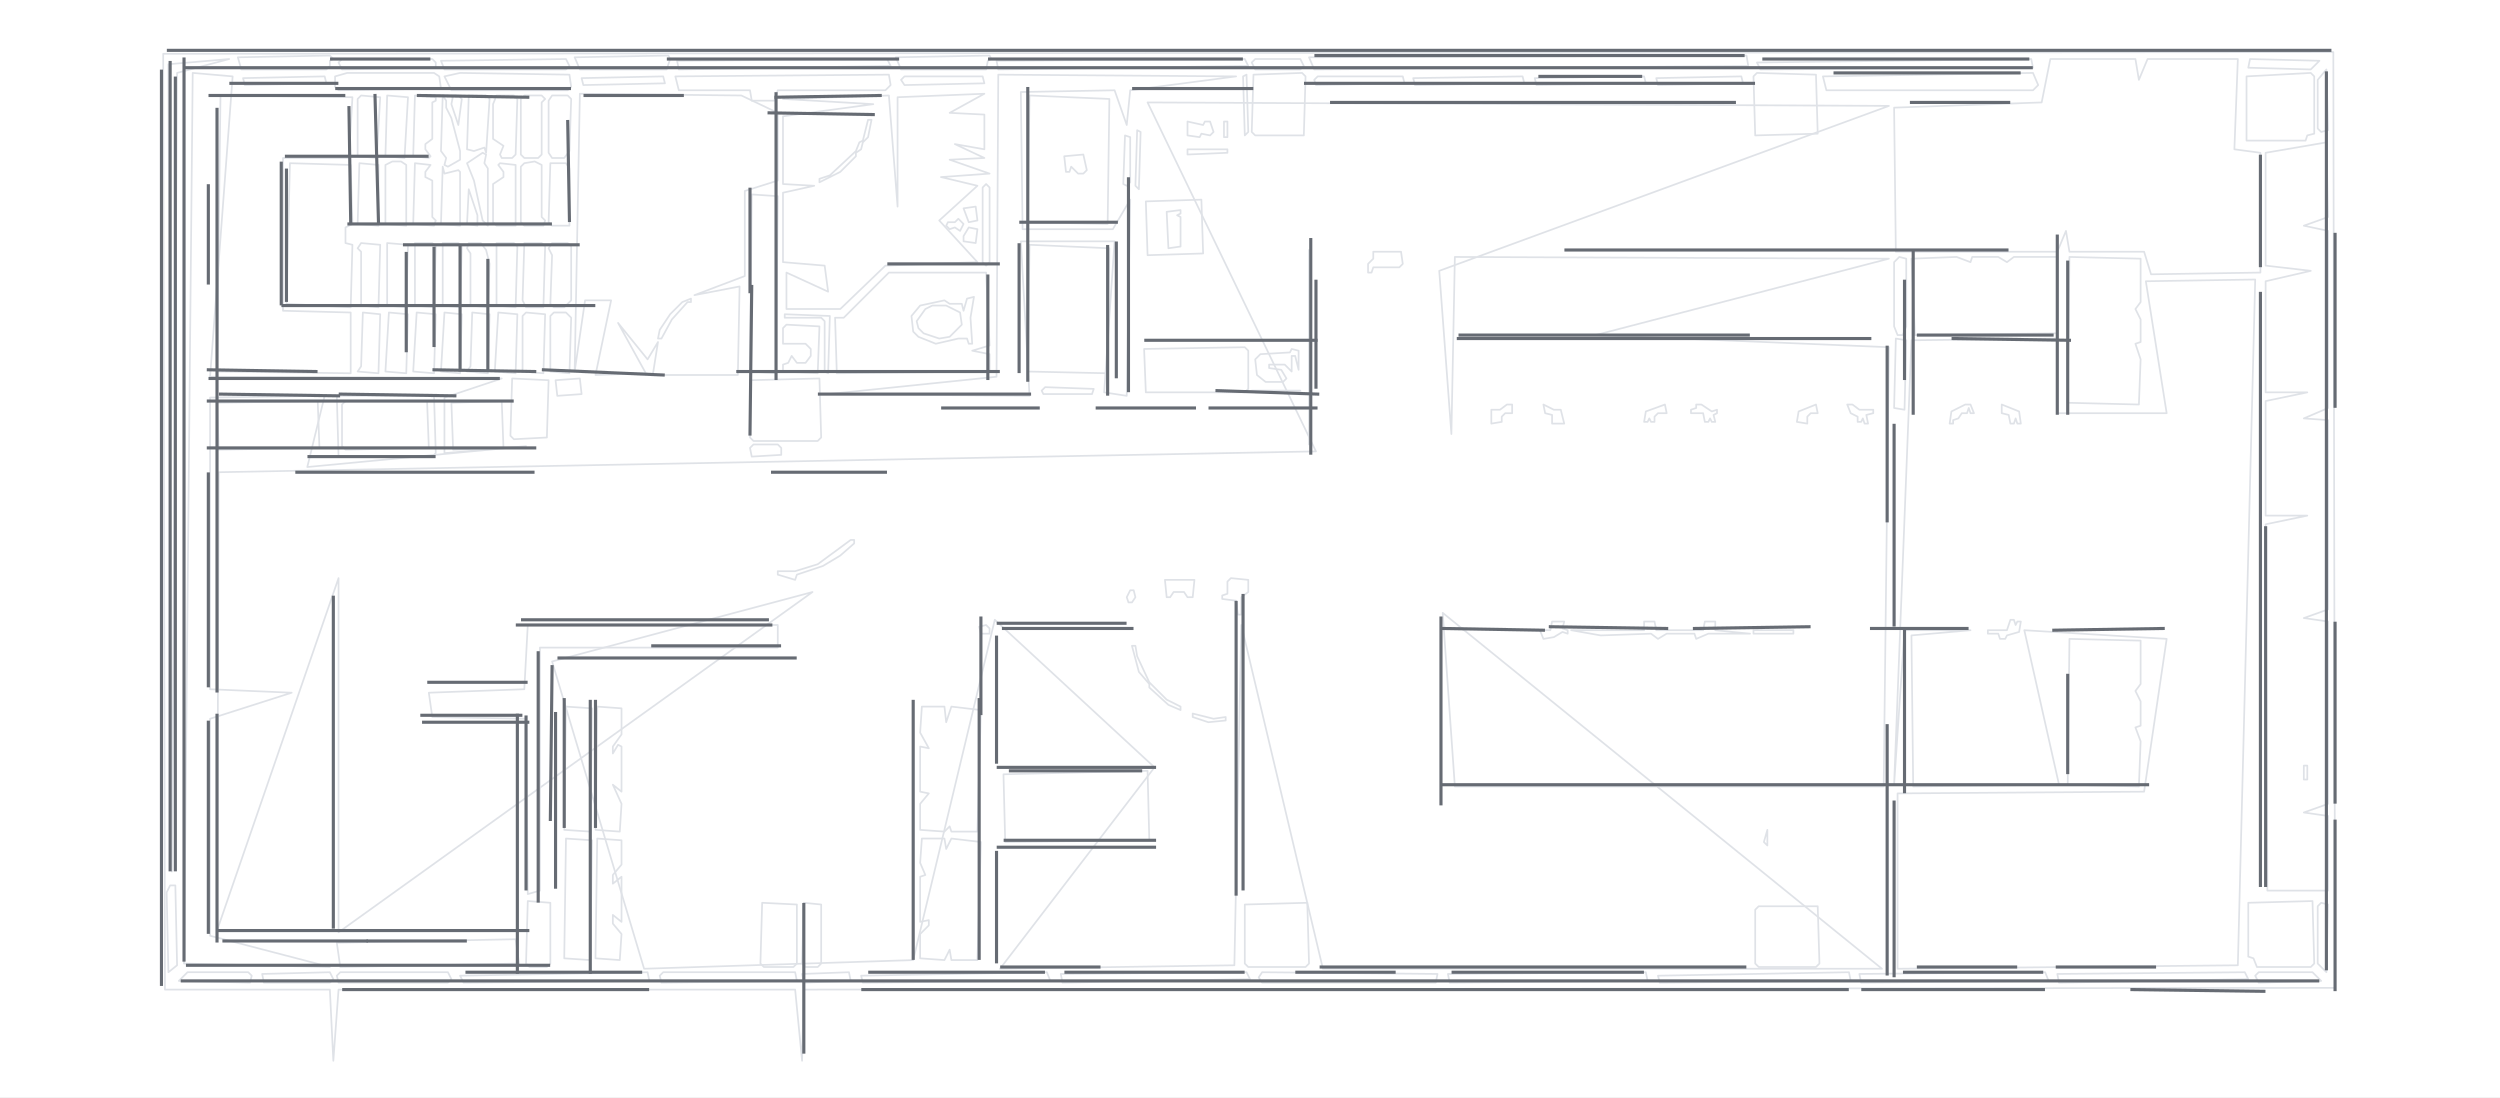
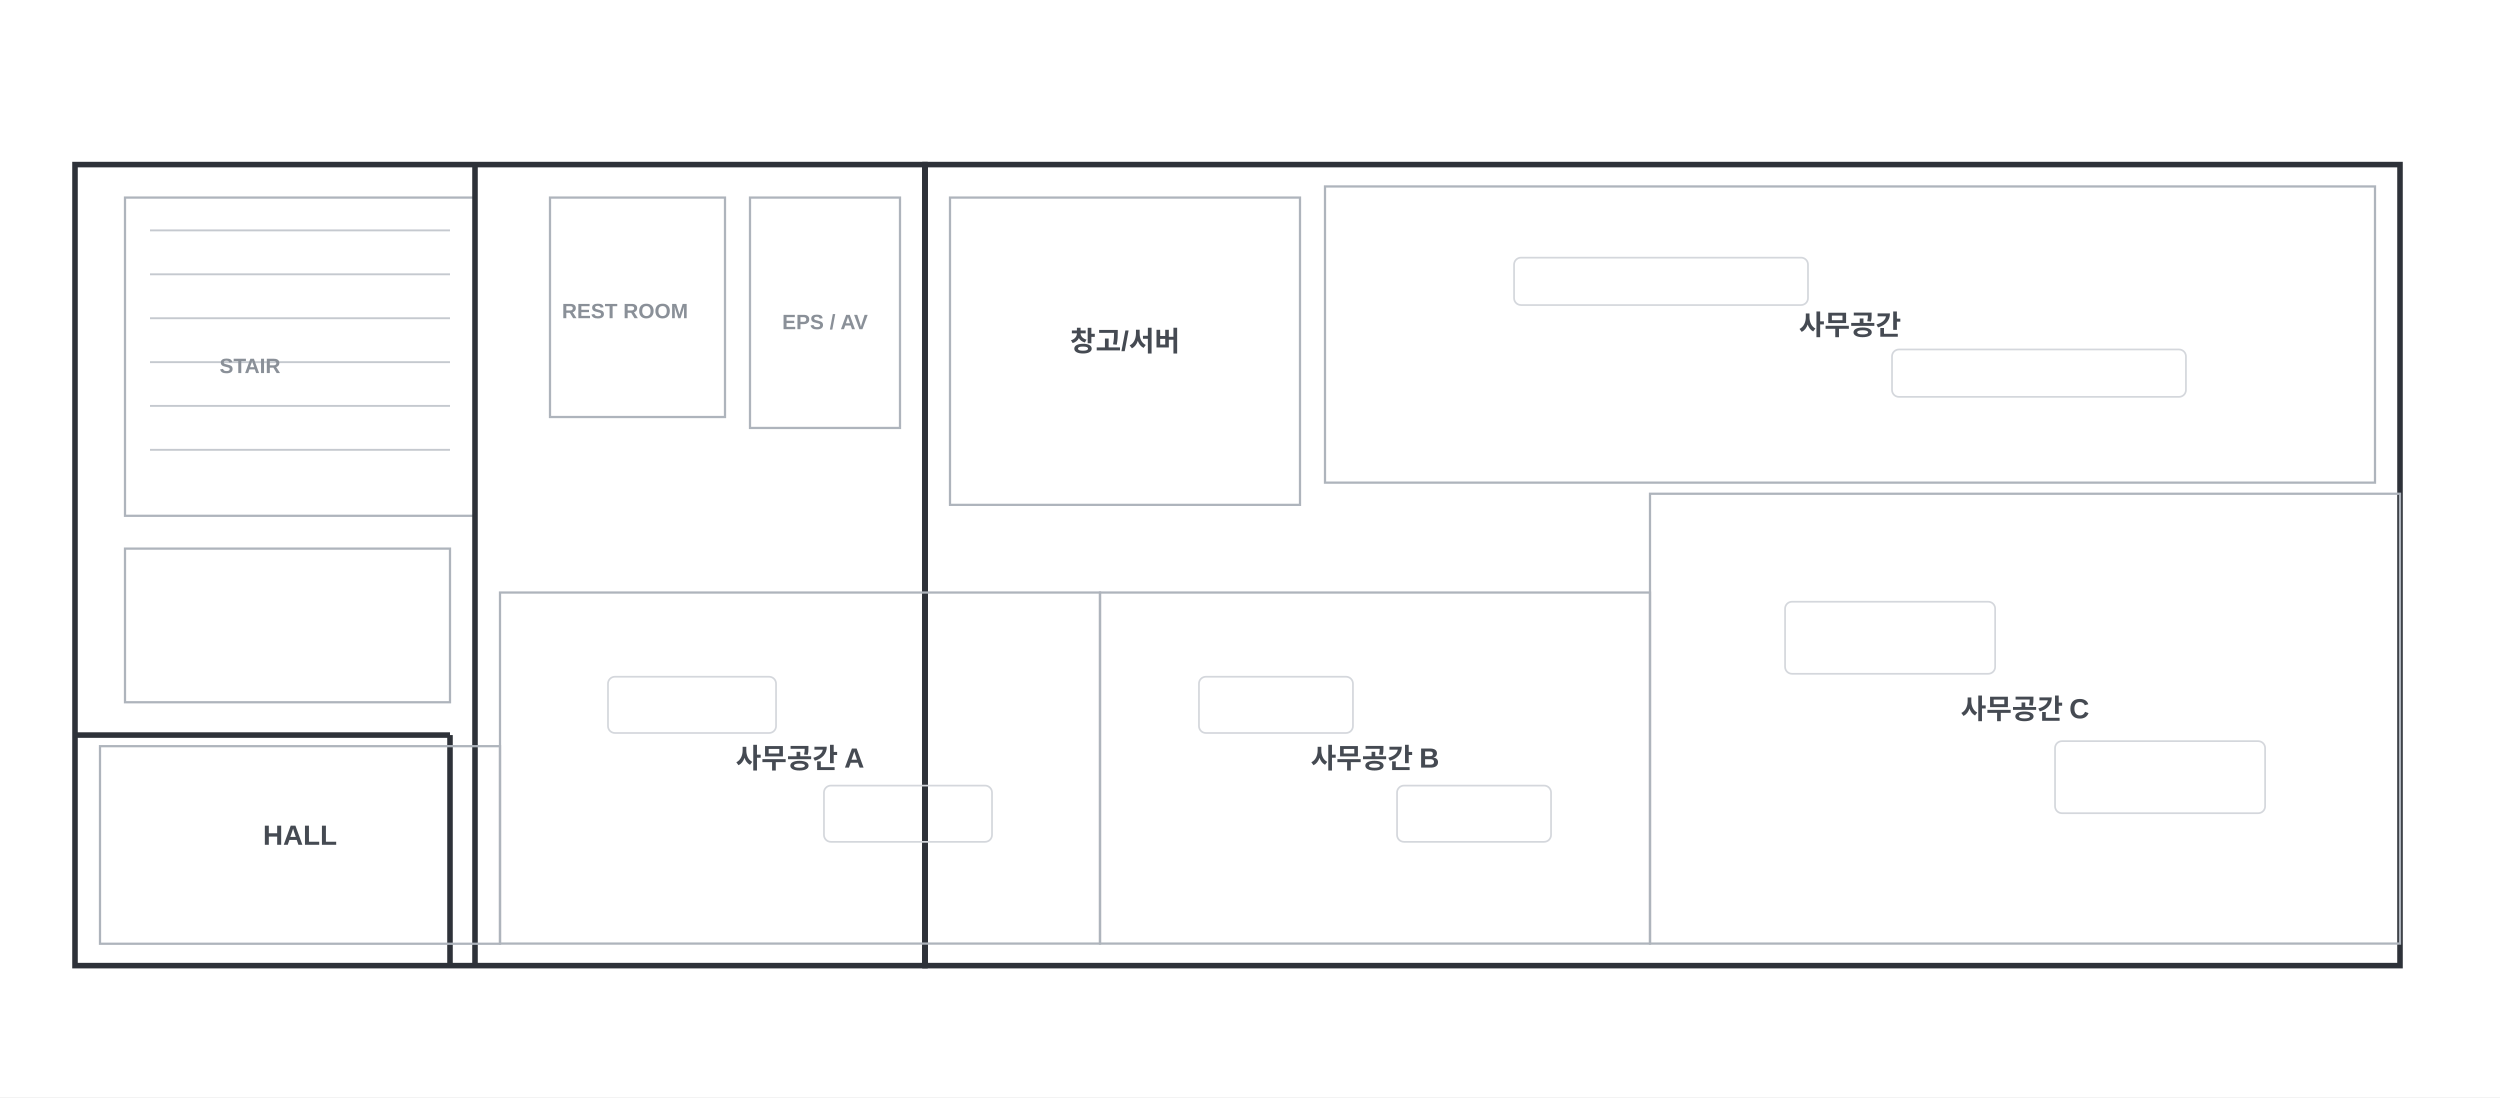
- <svg xmlns="http://www.w3.org/2000/svg" viewBox="0 0 1440 632" preserveAspectRatio="xMidYMid meet" role="img" aria-label="floor plan">
-   <rect width="100%" height="100%" fill="#fff" />
-   <g fill="none" stroke="#dfe2e7" stroke-width="1" vector-effect="non-scaling-stroke" stroke-linejoin="round" stroke-linecap="round">
-     <path d="M 1299,562 L 1301,560 L 1332,560 L 1337,565 L 1301,566 Z" />
-     <path d="M 1185,561 L 1293,560 L 1295,564 L 1186,566 Z" />
-     <path d="M 1071,561 L 1178,560 L 1180,565 L 1072,566 Z" />
-     <path d="M 955,562 L 1065,560 L 1066,565 L 956,566 Z" />
-     <path d="M 834,561 L 948,560 L 949,565 L 835,566 Z" />
-     <path d="M 725,563 L 727,560 L 828,561 L 827,566 L 727,566 Z" />
-     <path d="M 611,561 L 718,560 L 720,564 L 612,566 Z" />
-     <path d="M 496,562 L 603,560 L 605,565 L 497,566 Z" />
-     <path d="M 462,561 L 489,560 L 490,565 L 463,566 Z" />
-     <path d="M 380,562 L 382,560 L 458,560 L 459,565 L 381,566 Z" />
-     <path d="M 265,562 L 373,560 L 374,565 L 267,566 Z" />
-     <path d="M 194,562 L 196,560 L 258,560 L 260,564 L 258,566 L 195,566 Z" />
-     <path d="M 151,561 L 190,560 L 192,564 L 190,566 L 152,566 Z" />
-     <path d="M 103,565 L 108,560 L 143,560 L 145,562 L 144,566 Z" />
-     <path d="M 194,543 L 297,541 L 299,555 L 196,557 Z" />
-     <path d="M 1011,524 L 1013,522 L 1047,522 L 1048,555 L 1046,557 L 1013,557 L 1011,555 Z" />
-     <path d="M 1337,520 L 1341,521 L 1340,560 L 1335,555 L 1335,522 Z" />
-     <path d="M 717,521 L 753,520 L 754,555 L 752,557 L 719,557 L 717,555 Z" />
-     <path d="M 463,520 L 473,521 L 473,555 L 471,557 L 464,557 L 462,555 Z" />
-     <path d="M 439,520 L 459,521 L 459,555 L 457,557 L 440,557 L 438,555 Z" />
-     <path d="M 1295,520 L 1332,519 L 1333,555 L 1331,557 L 1300,557 L 1298,552 L 1295,551 Z" />
-     <path d="M 304,519 L 317,520 L 317,555 L 315,557 L 305,557 L 303,555 Z" />
-     <path d="M 101,510 L 102,556 L 97,560 L 96,514 L 98,510 Z" />
-     <path d="M 531,483 L 544,483 L 545,489 L 548,483 L 565,485 L 563,553 L 548,553 L 547,547 L 544,553 L 530,552 L 530,538 L 535,533 L 535,530 L 530,531 L 530,505 L 533,504 L 530,497 Z" />
-     <path d="M 344,483 L 358,484 L 358,498 L 353,504 L 353,509 L 358,505 L 358,531 L 353,527 L 353,532 L 358,538 L 357,553 L 343,552 Z" />
-     <path d="M 326,483 L 341,484 L 340,553 L 325,552 Z" />
-     <path d="M 1018,478 L 1018,487 L 1016,485 Z" />
-     <path d="M 578,446 L 661,444 L 662,484 L 579,485 Z" />
-     <path d="M 1327,441 L 1327,449 L 1329,449 L 1329,441 Z" />
-     <path d="M 687,411 L 687,413 L 696,416 L 706,415 L 706,413 L 699,414 Z" />
-     <path d="M 531,407 L 544,407 L 545,416 L 548,407 L 565,409 L 563,479 L 548,479 L 547,476 L 544,479 L 530,478 L 530,463 L 535,457 L 530,456 L 530,430 L 535,431 L 530,422 Z" />
-     <path d="M 344,407 L 358,408 L 358,423 L 353,430 L 353,434 L 356,429 L 358,430 L 358,456 L 353,452 L 358,463 L 357,479 L 343,478 Z" />
-     <path d="M 326,407 L 341,408 L 340,479 L 325,478 Z" />
-     <path d="M 652,372 L 656,387 L 662,394 L 662,396 L 673,406 L 680,409 L 680,407 L 672,403 L 662,393 L 655,378 L 654,372 Z" />
-     <path d="M 1192,368 L 1233,369 L 1233,394 L 1230,398 L 1233,404 L 1233,418 L 1230,419 L 1233,427 L 1232,453 L 1191,452 Z" />
-     <path d="M 1010,363 L 1010,365 L 1033,365 L 1033,363 Z" />
-     <path d="M 564,361 L 568,360 L 570,362 L 570,365 L 565,365 Z" />
-     <path d="M 448,360 L 448,373 L 311,373 L 311,513 L 304,515 L 303,414 L 249,413 L 247,399 L 302,397 L 304,360 Z" />
-     <path d="M 905,363 L 922,366 L 951,365 L 955,368 L 960,365 L 976,365 L 977,368 L 984,365 L 1008,365 L 988,363 L 988,358 L 982,358 L 981,363 L 954,363 L 953,358 L 947,358 L 947,363 Z" />
-     <path d="M 887,363 L 889,368 L 895,367 L 900,364 L 903,365 L 903,363 L 900,362 L 901,358 L 894,358 L 893,363 Z" />
-     <path d="M 1164,358 L 1162,358 L 1161,360 L 1160,357 L 1158,357 L 1156,363 L 1145,363 L 1145,365 L 1151,365 L 1152,368 L 1155,368 L 1156,366 L 1163,364 Z" />
-     <path d="M 653,340 L 651,340 L 649,344 L 650,347 L 652,347 L 654,344 Z" />
-     <path d="M 709,333 L 707,335 L 707,342 L 704,343 L 704,345 L 712,346 L 713,354 L 715,354 L 715,344 L 719,341 L 719,334 Z" />
-     <path d="M 671,334 L 672,344 L 674,344 L 676,341 L 682,341 L 684,344 L 687,344 L 688,334 Z" />
-     <path d="M 492,311 L 490,311 L 471,325 L 458,329 L 448,329 L 448,331 L 458,334 L 459,331 L 474,326 L 484,320 L 492,313 Z" />
-     <path d="M 432,258 L 434,256 L 448,256 L 450,258 L 450,262 L 433,263 Z" />
-     <path d="M 1153,233 L 1153,238 L 1157,239 L 1158,244 L 1160,244 L 1161,241 L 1162,244 L 1164,244 L 1163,237 Z" />
-     <path d="M 1135,233 L 1132,233 L 1124,237 L 1123,244 L 1125,244 L 1125,242 L 1128,241 L 1130,238 L 1133,238 L 1134,235 L 1135,238 L 1137,238 Z" />
-     <path d="M 1064,233 L 1066,238 L 1070,240 L 1070,243 L 1072,243 L 1073,241 L 1074,244 L 1076,244 L 1075,239 L 1079,238 L 1079,236 L 1071,236 L 1067,233 Z" />
-     <path d="M 1046,233 L 1036,237 L 1035,243 L 1041,244 L 1041,240 L 1043,238 L 1047,238 Z" />
-     <path d="M 974,236 L 974,238 L 981,238 L 982,243 L 984,243 L 985,241 L 986,243 L 988,243 L 987,239 L 989,238 L 989,236 L 986,237 L 980,233 L 977,233 L 977,235 Z" />
-     <path d="M 959,233 L 948,237 L 947,243 L 949,243 L 950,241 L 951,243 L 953,243 L 953,240 L 955,238 L 960,238 Z" />
-     <path d="M 889,233 L 890,238 L 894,239 L 894,244 L 901,244 L 899,236 L 895,236 Z" />
-     <path d="M 871,233 L 868,233 L 864,236 L 859,236 L 859,244 L 865,243 L 865,240 L 867,238 L 871,238 Z" />
-     <path d="M 260,232 L 289,231 L 290,258 L 261,259 Z" />
-     <path d="M 197,233 L 199,231 L 246,231 L 247,258 L 199,259 L 197,257 Z" />
-     <path d="M 125,232 L 183,231 L 184,258 L 126,259 Z" />
-     <path d="M 194,228 L 195,263 L 249,263 L 251,261 L 250,228 Z" />
-     <path d="M 721,225 L 749,225 Z" />
-     <path d="M 600,225 L 602,223 L 630,224 L 629,227 L 601,227 Z" />
-     <path d="M 432,219 L 472,218 L 473,252 L 471,254 L 434,254 L 432,252 Z" />
-     <path d="M 320,219 L 334,218 L 335,227 L 321,228 Z" />
-     <path d="M 295,218 L 316,219 L 315,252 L 296,253 L 294,251 Z" />
-     <path d="M 748,202 L 748,213 L 746,205 L 744,205 L 744,214 L 740,210 L 731,210 L 731,212 L 738,213 L 741,218 L 739,220 L 729,220 L 724,216 L 723,207 L 726,204 L 743,203 L 744,201 Z" />
-     <path d="M 659,201 L 717,200 L 719,202 L 719,224 L 717,226 L 660,226 Z" />
-     <path d="M 1092,195 L 1098,196 L 1097,236 L 1091,235 Z" />
-     <path d="M 453,187 L 472,188 L 471,215 L 451,214 L 451,210 L 454,209 L 456,205 L 459,209 L 464,209 L 467,205 L 467,201 L 464,198 L 451,198 L 451,189 Z" />
-     <path d="M 452,181 L 478,182 L 477,215 L 475,214 L 475,185 L 473,183 L 452,183 Z" />
-     <path d="M 319,180 L 326,180 L 329,183 L 328,215 L 317,214 L 317,182 Z" />
-     <path d="M 303,180 L 314,181 L 313,215 L 301,214 L 301,182 Z" />
-     <path d="M 287,180 L 298,181 L 297,215 L 285,214 Z" />
-     <path d="M 272,180 L 282,181 L 281,215 L 269,214 L 271,211 Z" />
-     <path d="M 256,180 L 266,181 L 265,215 L 254,214 Z" />
-     <path d="M 240,180 L 251,181 L 250,215 L 238,214 Z" />
-     <path d="M 224,180 L 235,181 L 234,215 L 222,214 Z" />
-     <path d="M 209,180 L 219,181 L 218,215 L 206,214 L 208,211 Z" />
-     <path d="M 528,185 L 533,178 L 537,176 L 545,176 L 553,180 L 554,187 L 547,194 L 541,195 L 532,192 L 529,189 Z" />
-     <path d="M 398,172 L 393,174 L 386,181 L 380,190 L 379,195 L 381,195 L 387,184 L 396,174 L 398,174 Z" />
-     <path d="M 561,171 L 557,172 L 555,179 L 554,175 L 547,175 L 544,173 L 530,176 L 525,182 L 526,191 L 529,194 L 539,198 L 552,195 L 557,195 L 558,198 L 560,198 L 559,183 Z" />
-     <path d="M 1299,161 L 1289,556 L 1093,558 L 1093,457 L 1235,456 L 1248,368 L 1166,363 L 1186,452 L 1102,453 L 1101,366 L 1135,363 L 1097,363 L 1091,452 L 1101,196 L 1185,195 L 1185,238 L 1248,238 L 1236,162 Z" />
-     <path d="M 481,183 L 486,183 L 512,157 L 568,157 L 570,199 L 560,202 L 570,204 L 570,214 L 482,215 Z" />
-     <path d="M 1192,148 L 1233,149 L 1233,174 L 1230,178 L 1233,184 L 1233,197 L 1230,198 L 1233,207 L 1232,233 L 1191,232 Z" />
-     <path d="M 1101,149 L 1127,148 L 1135,151 L 1136,148 L 1151,148 L 1156,151 L 1160,148 L 1185,148 L 1185,192 L 1103,193 Z" />
-     <path d="M 1094,148 L 1098,149 L 1098,188 L 1096,193 L 1093,193 L 1091,188 L 1091,151 Z" />
-     <path d="M 788,157 L 790,157 L 791,154 L 806,154 L 808,152 L 807,145 L 791,145 L 791,149 L 788,152 Z" />
-     <path d="M 754,144 L 754,256 Z" />
-     <path d="M 593,141 L 639,143 L 638,215 L 592,214 Z" />
-     <path d="M 318,140 L 327,140 L 329,142 L 329,173 L 325,177 L 319,177 L 317,175 L 318,147 L 316,143 Z" />
-     <path d="M 302,140 L 312,140 L 314,142 L 313,177 L 303,177 L 301,173 Z" />
-     <path d="M 286,140 L 296,140 L 298,142 L 297,177 L 286,176 Z" />
-     <path d="M 270,140 L 277,140 L 280,144 L 282,152 L 281,177 L 271,176 L 271,146 L 269,143 Z" />
-     <path d="M 255,140 L 264,140 L 266,142 L 265,177 L 255,176 Z" />
-     <path d="M 239,140 L 249,140 L 251,142 L 250,177 L 239,176 Z" />
-     <path d="M 223,140 L 235,141 L 234,177 L 223,176 Z" />
-     <path d="M 208,140 L 219,141 L 218,177 L 208,176 L 208,145 L 206,143 Z" />
-     <path d="M 558,131 L 563,132 L 562,140 L 555,139 L 555,136 Z" />
-     <path d="M 555,129 L 553,133 L 550,131 L 547,132 L 545,130 L 546,128 L 550,128 L 552,126 Z" />
-     <path d="M 680,121 L 672,122 L 673,143 L 680,142 L 680,125 L 678,124 L 680,123 Z" />
-     <path d="M 555,120 L 562,119 L 563,127 L 558,128 Z" />
-     <path d="M 660,116 L 692,115 L 693,146 L 661,147 Z" />
-     <path d="M 433,112 L 448,113 L 447,215 L 432,214 Z" />
-     <path d="M 270,109 L 275,124 L 275,130 L 269,129 Z" />
-     <path d="M 568,106 L 570,108 L 570,151 L 568,153 L 566,151 L 566,108 Z" />
-     <path d="M 255,96 L 256,100 L 264,98 L 265,99 L 265,130 L 254,129 Z" />
-     <path d="M 317,94 L 326,94 L 328,97 L 328,130 L 318,130 L 316,128 Z" />
-     <path d="M 288,94 L 297,95 L 297,130 L 286,130 L 284,128 L 284,106 L 290,102 L 290,99 L 287,95 Z" />
-     <path d="M 239,94 L 248,95 L 245,99 L 245,102 L 249,104 L 249,125 L 251,127 L 250,130 L 238,129 Z" />
-     <path d="M 207,94 L 218,95 L 218,130 L 206,129 Z" />
-     <path d="M 302,94 L 308,93 L 312,95 L 312,125 L 314,127 L 313,130 L 302,130 L 300,128 L 300,96 Z" />
-     <path d="M 226,93 L 231,93 L 234,95 L 234,130 L 222,129 L 222,95 Z" />
-     <path d="M 167,94 L 202,95 L 203,129 L 199,131 L 199,140 L 203,141 L 202,177 L 165,175 Z" />
-     <path d="M 613,90 L 614,99 L 616,99 L 617,96 L 621,100 L 624,100 L 626,98 L 624,89 Z" />
-     <path d="M 278,88 L 280,89 L 279,94 L 281,97 L 281,130 L 278,127 L 273,104 L 269,94 Z" />
-     <path d="M 684,86 L 684,89 L 707,88 L 707,86 Z" />
-     <path d="M 1340,82 L 1341,125 L 1327,130 L 1341,133 L 1341,235 L 1327,241 L 1341,242 L 1341,351 L 1327,356 L 1341,358 L 1341,463 L 1327,468 L 1341,470 L 1341,513 L 1306,513 L 1305,302 L 1329,297 L 1305,297 L 1305,231 L 1329,226 L 1305,226 L 1305,162 L 1331,156 L 1305,153 L 1305,88 Z" />
-     <path d="M 648,78 L 651,79 L 651,105 L 649,107 L 647,106 Z" />
-     <path d="M 655,75 L 657,76 L 656,109 L 654,107 Z" />
-     <path d="M 705,70 L 705,79 L 707,79 L 707,70 Z" />
-     <path d="M 684,70 L 684,78 L 691,79 L 692,77 L 697,78 L 699,76 L 697,70 L 694,70 L 693,72 Z" />
-     <path d="M 502,69 L 500,69 L 497,81 L 495,82 L 493,87 L 478,101 L 472,103 L 472,105 L 484,99 L 493,90 L 493,88 L 496,86 L 497,82 L 500,79 Z" />
-     <path d="M 1088,61 L 829,156 L 836,250 L 838,148 L 1088,149 L 919,193 L 1088,200 L 1085,453 L 838,453 L 831,353 L 1084,558 L 762,558 L 715,360 L 711,556 L 576,558 L 665,442 L 573,357 L 526,553 L 371,558 L 318,381 L 468,341 L 195,537 L 195,333 L 125,536 L 126,272 L 758,260 L 661,59 Z" />
-     <path d="M 593,55 L 639,57 L 638,129 L 592,128 Z" />
-     <path d="M 318,55 L 327,55 L 329,57 L 328,87 L 325,91 L 318,91 L 316,88 L 316,58 Z" />
-     <path d="M 302,55 L 312,55 L 314,57 L 312,59 L 312,89 L 310,91 L 302,91 L 300,89 L 300,57 Z" />
-     <path d="M 286,55 L 296,55 L 298,57 L 297,89 L 295,91 L 289,91 L 288,89 L 290,84 L 284,80 L 284,60 Z" />
-     <path d="M 270,55 L 280,55 L 282,57 L 280,88 L 279,85 L 273,87 L 269,86 Z" />
-     <path d="M 261,55 L 264,55 L 266,57 L 264,72 L 260,60 Z" />
-     <path d="M 255,55 L 257,58 L 257,62 L 260,68 L 265,87 L 265,92 L 258,96 L 256,95 L 257,91 L 254,87 Z" />
-     <path d="M 239,55 L 251,56 L 251,58 L 249,59 L 249,80 L 245,83 L 245,86 L 248,90 L 247,91 L 238,90 Z" />
-     <path d="M 223,55 L 235,56 L 233,91 L 222,90 Z" />
-     <path d="M 208,55 L 219,56 L 217,91 L 206,90 L 206,57 Z" />
-     <path d="M 567,54 L 547,65 L 567,66 L 567,86 L 550,83 L 567,91 L 547,92 L 570,100 L 542,102 L 563,107 L 541,127 L 563,151 L 510,153 L 484,178 L 453,178 L 453,157 L 477,168 L 475,153 L 451,151 L 451,111 L 469,107 L 451,106 L 451,67 L 503,60 L 451,57 L 512,55 L 517,119 L 517,56 Z" />
-     <path d="M 334,54 L 427,55 L 448,65 L 448,104 L 429,110 L 429,159 L 400,170 L 426,165 L 425,216 L 376,216 L 379,197 L 373,207 L 356,186 L 372,215 L 343,216 L 352,173 L 337,173 L 331,214 Z" />
-     <path d="M 127,55 L 203,56 L 201,91 L 163,91 L 163,179 L 202,180 L 202,215 L 125,214 Z" />
-     <path d="M 954,45 L 1003,44 L 1004,48 L 955,49 Z" />
-     <path d="M 884,45 L 947,44 L 948,48 L 885,49 Z" />
-     <path d="M 814,45 L 877,44 L 878,48 L 815,49 Z" />
-     <path d="M 757,46 L 759,44 L 808,44 L 809,48 L 758,49 Z" />
-     <path d="M 519,46 L 521,44 L 566,44 L 567,48 L 521,49 Z" />
-     <path d="M 335,45 L 382,44 L 383,48 L 336,49 Z" />
-     <path d="M 140,45 L 187,44 L 188,48 L 141,49 Z" />
-     <path d="M 718,43 L 719,76 L 717,78 L 716,44 Z" />
-     <path d="M 1331,42 L 1333,44 L 1333,77 L 1329,78 L 1328,81 L 1294,81 L 1294,44 Z" />
-     <path d="M 1050,44 L 1171,42 L 1174,49 L 1171,52 L 1052,52 Z" />
-     <path d="M 1010,44 L 1012,42 L 1046,43 L 1047,77 L 1011,78 Z" />
-     <path d="M 722,43 L 750,42 L 752,44 L 751,78 L 723,78 L 721,76 Z" />
-     <path d="M 712,44 L 651,52 L 649,72 L 642,52 L 588,53 L 589,132 L 641,132 L 651,115 L 649,228 L 636,226 L 642,139 L 588,139 L 593,228 L 477,227 L 574,217 L 575,43 Z" />
-     <path d="M 389,44 L 512,43 L 513,49 L 510,52 L 448,52 L 446,58 L 433,58 L 432,52 L 391,52 Z" />
-     <path d="M 256,44 L 265,42 L 328,43 L 329,50 L 327,52 L 260,52 Z" />
-     <path d="M 193,44 L 200,42 L 250,42 L 253,44 L 254,51 L 195,52 L 193,50 Z" />
-     <path d="M 111,42 L 134,44 L 121,217 L 289,218 L 256,229 L 256,261 L 303,257 L 177,269 L 187,228 L 121,229 L 121,397 L 168,399 L 121,414 L 121,539 L 190,557 L 106,555 Z" />
-     <path d="M 1340,40 L 1341,75 L 1337,76 L 1335,74 L 1335,46 Z" />
-     <path d="M 1295,39 L 1296,34 L 1336,35 L 1331,40 Z" />
-     <path d="M 1091,62 L 1176,59 L 1181,34 L 1230,34 L 1232,46 L 1237,34 L 1289,34 L 1287,86 L 1302,88 L 1302,157 L 1239,158 L 1235,145 L 1192,145 L 1190,133 L 1185,145 L 1092,145 Z" />
-     <path d="M 1012,36 L 1170,34 L 1171,39 L 1014,40 Z" />
-     <path d="M 721,36 L 723,34 L 749,34 L 751,38 L 749,40 L 723,40 Z" />
-     <path d="M 574,35 L 717,34 L 719,38 L 575,40 Z" />
-     <path d="M 390,35 L 511,34 L 513,38 L 391,40 Z" />
-     <path d="M 254,35 L 326,34 L 328,38 L 326,40 L 256,40 Z" />
-     <path d="M 195,36 L 197,34 L 249,34 L 251,36 L 251,39 L 197,40 Z" />
-     <path d="M 132,34 L 102,42 L 99,502 L 97,37 Z" />
-     <path d="M 754,33 L 1006,32 L 1007,38 L 757,40 Z" />
-     <path d="M 516,33 L 570,32 L 571,34 L 569,35 L 568,40 L 519,40 Z" />
-     <path d="M 331,33 L 385,32 L 386,34 L 384,40 L 334,40 Z" />
-     <path d="M 137,33 L 190,32 L 192,34 L 190,35 L 190,38 L 188,40 L 139,40 Z" />
-     <path d="M 94,31 L 95,570 L 190,570 L 192,611 L 195,570 L 458,570 L 462,611 L 463,570 L 1345,569 L 1344,30 Z" />
+ <svg xmlns="http://www.w3.org/2000/svg" viewBox="0 0 1440 632" preserveAspectRatio="xMidYMid meet" role="img" aria-label="12층 평면도" data-floor="12">
+   <style>
+     .bg{fill:#fff}.wallbox{fill:none;stroke:#2e3239;stroke-width:3.2;vector-effect:non-scaling-stroke}.minorbox{fill:none;stroke:#aeb4bc;stroke-width:1.3;vector-effect:non-scaling-stroke}.wall{stroke:#2e3239;stroke-width:3.2;vector-effect:non-scaling-stroke}.minor{stroke:#c5c9cf;stroke-width:1.1;vector-effect:non-scaling-stroke}.furniture{fill:none;stroke:#d4d7dc;stroke-width:1;vector-effect:non-scaling-stroke}.floor-zone{cursor:pointer;outline:none}.floor-zone-hit{fill:#232176;fill-opacity:0;stroke:transparent;stroke-width:1;transition:fill-opacity .14s ease,stroke .14s ease}.floor-zone:hover .floor-zone-hit,.floor-zone:focus .floor-zone-hit{fill-opacity:.055;stroke:#232176;stroke-width:1.2}.floor-zone.is-selected .floor-zone-hit{fill-opacity:.105;stroke:#232176;stroke-width:2}.zone-label{font:700 16px Arial,sans-serif;fill:#454a52;pointer-events:none;text-anchor:middle}.zone-sub{font:600 11px Arial,sans-serif;fill:#8a9098;pointer-events:none;text-anchor:middle}.core-label{font:700 12px Arial,sans-serif;fill:#8a9098}.zone-treatment.is-selected .floor-zone-hit{fill-opacity:.11}.zone-waiting.is-selected .floor-zone-hit{fill-opacity:.08}
+     </style>
+   <rect class="bg" width="100%" height="100%" />
+   <rect class="wallbox" x="43.2" y="94.8" width="489.6" height="461.4" rx="0" />
+   <rect class="minorbox" x="72.0" y="113.8" width="201.6" height="183.3" rx="0" />
+   <line class="minor" x1="86.4" y1="132.7" x2="259.2" y2="132.7" />
+   <line class="minor" x1="86.4" y1="158.0" x2="259.2" y2="158.0" />
+   <line class="minor" x1="86.4" y1="183.3" x2="259.2" y2="183.3" />
+   <line class="minor" x1="86.4" y1="208.6" x2="259.2" y2="208.6" />
+   <line class="minor" x1="86.4" y1="233.8" x2="259.2" y2="233.8" />
+   <line class="minor" x1="86.4" y1="259.1" x2="259.2" y2="259.1" />
+   <rect class="minorbox" x="316.8" y="113.8" width="100.8" height="126.4" rx="0" />
+   <rect class="minorbox" x="432.0" y="113.8" width="86.4" height="132.7" rx="0" />
+   <rect class="minorbox" x="72.0" y="316.0" width="187.2" height="88.5" rx="0" />
+   <line class="wall" x1="273.6" y1="94.8" x2="273.6" y2="556.2" />
+   <line class="wall" x1="532.8" y1="94.8" x2="532.8" y2="556.2" />
+   <line class="wall" x1="43.2" y1="423.4" x2="259.2" y2="423.4" />
+   <line class="wall" x1="259.2" y1="423.4" x2="259.2" y2="556.2" />
+   <rect class="wallbox" x="532.8" y="94.8" width="849.6" height="461.4" rx="0" />
+   <rect class="minorbox" x="57.6" y="429.8" width="230.4" height="113.8" />
+   <rect class="minorbox" x="547.2" y="113.8" width="201.6" height="177.0" />
+   <rect class="minorbox" x="288.0" y="341.3" width="345.6" height="202.2" />
+   <rect class="minorbox" x="633.6" y="341.3" width="316.8" height="202.2" />
+   <rect class="minorbox" x="950.4" y="284.4" width="432.0" height="259.1" />
+   <rect class="minorbox" x="763.2" y="107.4" width="604.8" height="170.6" />
+   <rect class="furniture" x="350.2" y="389.8" width="96.8" height="32.4" rx="4" />
+   <rect class="furniture" x="474.6" y="452.5" width="96.8" height="32.4" rx="4" />
+   <rect class="furniture" x="690.6" y="389.8" width="88.7" height="32.4" rx="4" />
+   <rect class="furniture" x="804.7" y="452.5" width="88.7" height="32.4" rx="4" />
+   <rect class="furniture" x="1028.2" y="346.6" width="121.0" height="41.5" rx="4" />
+   <rect class="furniture" x="1183.7" y="426.9" width="121.0" height="41.5" rx="4" />
+   <rect class="furniture" x="872.1" y="148.4" width="169.3" height="27.3" rx="4" />
+   <rect class="furniture" x="1089.8" y="201.3" width="169.3" height="27.3" rx="4" />
+   <g class="floor-zone zone-common" tabindex="0" role="button" data-zone-key="hall" data-zone-label="HALL" data-zone-type="common" data-zone-bounds="4,68,16,18" aria-label="HALL">
+     <path class="floor-zone-hit" d="M 57.6 429.8 H 288.0 V 543.5 H 57.6 Z" />
+     <text class="zone-label" x="172.8" y="486.6">HALL</text>
  </g>
-   <g fill="none" stroke="#666b73" stroke-width="1.8" vector-effect="non-scaling-stroke" stroke-linecap="square">
-     <line x1="97" y1="29" x2="1342" y2="29" />
-     <line x1="105" y1="565" x2="1335" y2="565" />
-     <line x1="107" y1="39" x2="1170" y2="39" />
-     <line x1="497" y1="570" x2="1064" y2="570" />
-     <line x1="93" y1="567" x2="93" y2="41" />
-     <line x1="106" y1="553" x2="106" y2="34" />
-     <line x1="1340" y1="558" x2="1340" y2="42" />
-     <line x1="98" y1="501" x2="98" y2="36" />
-     <line x1="101" y1="501" x2="101" y2="45" />
-     <line x1="831" y1="452" x2="1237" y2="452" />
-     <line x1="1302" y1="510" x2="1302" y2="169" />
-     <line x1="125" y1="398" x2="125" y2="63" />
-     <line x1="752" y1="48" x2="1010" y2="48" />
-     <line x1="902" y1="144" x2="1156" y2="144" />
-     <line x1="758" y1="32" x2="1004" y2="32" />
-     <line x1="761" y1="557" x2="1005" y2="557" />
-     <line x1="840" y1="195" x2="1077" y2="195" />
-     <line x1="767" y1="59" x2="999" y2="59" />
-     <line x1="108" y1="556" x2="316" y2="556" />
-     <line x1="1305" y1="510" x2="1305" y2="304" />
-     <line x1="192" y1="534" x2="192" y2="344" />
-     <line x1="120" y1="258" x2="308" y2="258" />
-     <line x1="163" y1="176" x2="342" y2="176" />
-     <line x1="126" y1="536" x2="304" y2="536" />
-     <line x1="198" y1="570" x2="373" y2="570" />
-     <line x1="120" y1="231" x2="295" y2="231" />
-     <line x1="716" y1="512" x2="716" y2="343" />
-     <line x1="712" y1="515" x2="712" y2="347" />
-     <line x1="592" y1="219" x2="592" y2="51" />
-     <line x1="841" y1="193" x2="1007" y2="193" />
-     <line x1="121" y1="218" x2="287" y2="218" />
-     <line x1="447" y1="218" x2="447" y2="54" />
-     <line x1="340" y1="560" x2="340" y2="404" />
-     <line x1="1016" y1="34" x2="1168" y2="34" />
-     <line x1="425" y1="214" x2="575" y2="214" />
-     <line x1="564" y1="552" x2="564" y2="403" />
-     <line x1="526" y1="552" x2="526" y2="404" />
-     <line x1="298" y1="560" x2="298" y2="412" />
-     <line x1="298" y1="360" x2="444" y2="360" />
-     <line x1="570" y1="34" x2="715" y2="34" />
-     <line x1="1087" y1="561" x2="1087" y2="418" />
-     <line x1="310" y1="519" x2="310" y2="376" />
-     <line x1="301" y1="357" x2="442" y2="357" />
-     <line x1="322" y1="379" x2="458" y2="379" />
-     <line x1="171" y1="272" x2="307" y2="272" />
-     <line x1="194" y1="51" x2="328" y2="51" />
-     <line x1="385" y1="34" x2="517" y2="34" />
-     <line x1="125" y1="542" x2="125" y2="412" />
-     <line x1="755" y1="261" x2="755" y2="138" />
-     <line x1="650" y1="225" x2="650" y2="103" />
-     <line x1="120" y1="395" x2="120" y2="273" />
-     <line x1="472" y1="227" x2="593" y2="227" />
-     <line x1="120" y1="537" x2="120" y2="416" />
-     <line x1="201" y1="129" x2="317" y2="129" />
-     <line x1="1091" y1="360" x2="1091" y2="245" />
-     <line x1="837" y1="560" x2="946" y2="560" />
-     <line x1="830" y1="463" x2="830" y2="356" />
-     <line x1="1057" y1="42" x2="1163" y2="42" />
-     <line x1="1073" y1="570" x2="1177" y2="570" />
-     <line x1="1345" y1="462" x2="1345" y2="359" />
-     <line x1="1185" y1="238" x2="1185" y2="136" />
-     <line x1="614" y1="560" x2="716" y2="560" />
-     <line x1="1091" y1="562" x2="1091" y2="462" />
-     <line x1="1087" y1="300" x2="1087" y2="200" />
-     <line x1="501" y1="560" x2="601" y2="560" />
-     <line x1="320" y1="511" x2="320" y2="411" />
-     <line x1="269" y1="560" x2="369" y2="560" />
-     <line x1="233" y1="141" x2="333" y2="141" />
-     <line x1="1345" y1="234" x2="1345" y2="135" />
-     <line x1="303" y1="512" x2="303" y2="413" />
-     <line x1="660" y1="196" x2="758" y2="196" />
-     <line x1="1345" y1="570" x2="1345" y2="473" />
-     <line x1="1102" y1="238" x2="1102" y2="145" />
-     <line x1="1097" y1="456" x2="1097" y2="363" />
-     <line x1="575" y1="488" x2="665" y2="488" />
-     <line x1="575" y1="442" x2="665" y2="442" />
-     <line x1="317" y1="472" x2="318" y2="384" />
-     <line x1="1191" y1="238" x2="1191" y2="151" />
-     <line x1="579" y1="484" x2="665" y2="484" />
-     <line x1="432" y1="250" x2="433" y2="165" />
-     <line x1="638" y1="227" x2="638" y2="142" />
-     <line x1="463" y1="606" x2="463" y2="521" />
-     <line x1="129" y1="542" x2="211" y2="542" />
-     <line x1="165" y1="90" x2="246" y2="90" />
-     <line x1="162" y1="175" x2="162" y2="94" />
-     <line x1="1097" y1="560" x2="1176" y2="560" />
-     <line x1="1105" y1="193" x2="1182" y2="193" />
-     <line x1="643" y1="217" x2="643" y2="140" />
-     <line x1="121" y1="55" x2="198" y2="55" />
-     <line x1="1228" y1="570" x2="1304" y2="571" />
-     <line x1="582" y1="444" x2="657" y2="444" />
-     <line x1="165" y1="173" x2="165" y2="98" />
-     <line x1="578" y1="362" x2="652" y2="362" />
-     <line x1="216" y1="55" x2="218" y2="128" />
-     <line x1="587" y1="214" x2="587" y2="141" />
-     <line x1="575" y1="359" x2="648" y2="359" />
-     <line x1="376" y1="372" x2="449" y2="372" />
-     <line x1="325" y1="476" x2="325" y2="403" />
-     <line x1="574" y1="439" x2="574" y2="367" />
-     <line x1="343" y1="476" x2="343" y2="404" />
-     <line x1="178" y1="263" x2="250" y2="263" />
-     <line x1="265" y1="213" x2="265" y2="142" />
-     <line x1="313" y1="213" x2="382" y2="216" />
-     <line x1="127" y1="227" x2="195" y2="228" />
-     <line x1="653" y1="51" x2="721" y2="51" />
-     <line x1="1125" y1="195" x2="1192" y2="196" />
-     <line x1="893" y1="361" x2="960" y2="362" />
-     <line x1="976" y1="362" x2="1042" y2="361" />
-     <line x1="201" y1="62" x2="202" y2="128" />
-     <line x1="196" y1="227" x2="262" y2="228" />
-     <line x1="445" y1="272" x2="510" y2="272" />
-     <line x1="1183" y1="363" x2="1246" y2="362" />
-     <line x1="241" y1="55" x2="304" y2="56" />
-     <line x1="1302" y1="153" x2="1302" y2="90" />
-     <line x1="574" y1="554" x2="574" y2="491" />
-     <line x1="512" y1="152" x2="575" y2="152" />
-     <line x1="281" y1="213" x2="281" y2="150" />
-     <line x1="120" y1="213" x2="182" y2="214" />
-     <line x1="758" y1="223" x2="758" y2="162" />
-     <line x1="697" y1="235" x2="758" y2="235" />
-     <line x1="133" y1="48" x2="194" y2="48" />
-     <line x1="447" y1="56" x2="507" y2="55" />
-     <line x1="443" y1="65" x2="503" y2="66" />
-     <line x1="244" y1="416" x2="304" y2="416" />
-     <line x1="569" y1="218" x2="569" y2="159" />
-     <line x1="432" y1="168" x2="432" y2="109" />
-     <line x1="701" y1="225" x2="759" y2="227" />
-     <line x1="831" y1="362" x2="889" y2="363" />
-     <line x1="250" y1="213" x2="308" y2="214" />
-     <line x1="887" y1="44" x2="945" y2="44" />
-     <line x1="327" y1="70" x2="328" y2="127" />
-     <line x1="243" y1="412" x2="300" y2="412" />
-     <line x1="1191" y1="445" x2="1191" y2="389" />
-     <line x1="1185" y1="557" x2="1241" y2="557" />
-     <line x1="1105" y1="557" x2="1161" y2="557" />
-     <line x1="1101" y1="59" x2="1157" y2="59" />
-     <line x1="1097" y1="162" x2="1097" y2="218" />
-     <line x1="747" y1="560" x2="803" y2="560" />
-     <line x1="632" y1="235" x2="688" y2="235" />
-     <line x1="577" y1="557" x2="633" y2="557" />
-     <line x1="337" y1="55" x2="393" y2="55" />
-     <line x1="250" y1="143" x2="250" y2="199" />
-     <line x1="247" y1="393" x2="303" y2="393" />
-     <line x1="234" y1="146" x2="234" y2="202" />
-     <line x1="212" y1="542" x2="268" y2="542" />
-     <line x1="191" y1="34" x2="247" y2="34" />
-     <line x1="120" y1="163" x2="120" y2="107" />
-     <line x1="1078" y1="362" x2="1133" y2="362" />
-     <line x1="588" y1="128" x2="643" y2="128" />
-     <line x1="565" y1="356" x2="565" y2="411" />
-     <line x1="543" y1="235" x2="598" y2="235" />
+   <g class="floor-zone zone-support" tabindex="0" role="button" data-zone-key="server" data-zone-label="창고/서버" data-zone-type="support" data-zone-bounds="38,18,14,28" aria-label="창고/서버">
+     <path class="floor-zone-hit" d="M 547.2 113.8 H 748.8 V 290.7 H 547.2 Z" />
+     <text class="zone-label" x="648.0" y="202.2">창고/서버</text>
  </g>
+   <g class="floor-zone zone-office" tabindex="0" role="button" data-zone-key="office-a" data-zone-label="사무공간 A" data-zone-type="office" data-zone-bounds="20,54,24,32" aria-label="사무공간 A">
+     <path class="floor-zone-hit" d="M 288.0 341.3 H 633.6 V 543.5 H 288.0 Z" />
+     <text class="zone-label" x="460.8" y="442.4">사무공간 A</text>
+   </g>
+   <g class="floor-zone zone-office" tabindex="0" role="button" data-zone-key="office-b" data-zone-label="사무공간 B" data-zone-type="office" data-zone-bounds="44,54,22,32" aria-label="사무공간 B">
+     <path class="floor-zone-hit" d="M 633.6 341.3 H 950.4 V 543.5 H 633.6 Z" />
+     <text class="zone-label" x="792.0" y="442.4">사무공간 B</text>
+   </g>
+   <g class="floor-zone zone-office" tabindex="0" role="button" data-zone-key="office-c" data-zone-label="사무공간 C" data-zone-type="office" data-zone-bounds="66,45,30,41" aria-label="사무공간 C">
+     <path class="floor-zone-hit" d="M 950.4 284.4 H 1382.4 V 543.5 H 950.4 Z" />
+     <text class="zone-label" x="1166.4" y="414.0">사무공간 C</text>
+   </g>
+   <g class="floor-zone zone-office" tabindex="0" role="button" data-zone-key="office-top" data-zone-label="사무공간" data-zone-type="office" data-zone-bounds="53,17,42,27" aria-label="사무공간">
+     <path class="floor-zone-hit" d="M 763.2 107.4 H 1368.0 V 278.1 H 763.2 Z" />
+     <text class="zone-label" x="1065.6" y="192.8">사무공간</text>
+   </g>
+   <text class="core-label" x="144.0" y="214.9" text-anchor="middle">STAIR</text>
+   <text class="core-label" x="360.0" y="183.3" text-anchor="middle">REST ROOM</text>
+   <text class="core-label" x="475.2" y="189.6" text-anchor="middle">EPS / AV</text>
</svg>
